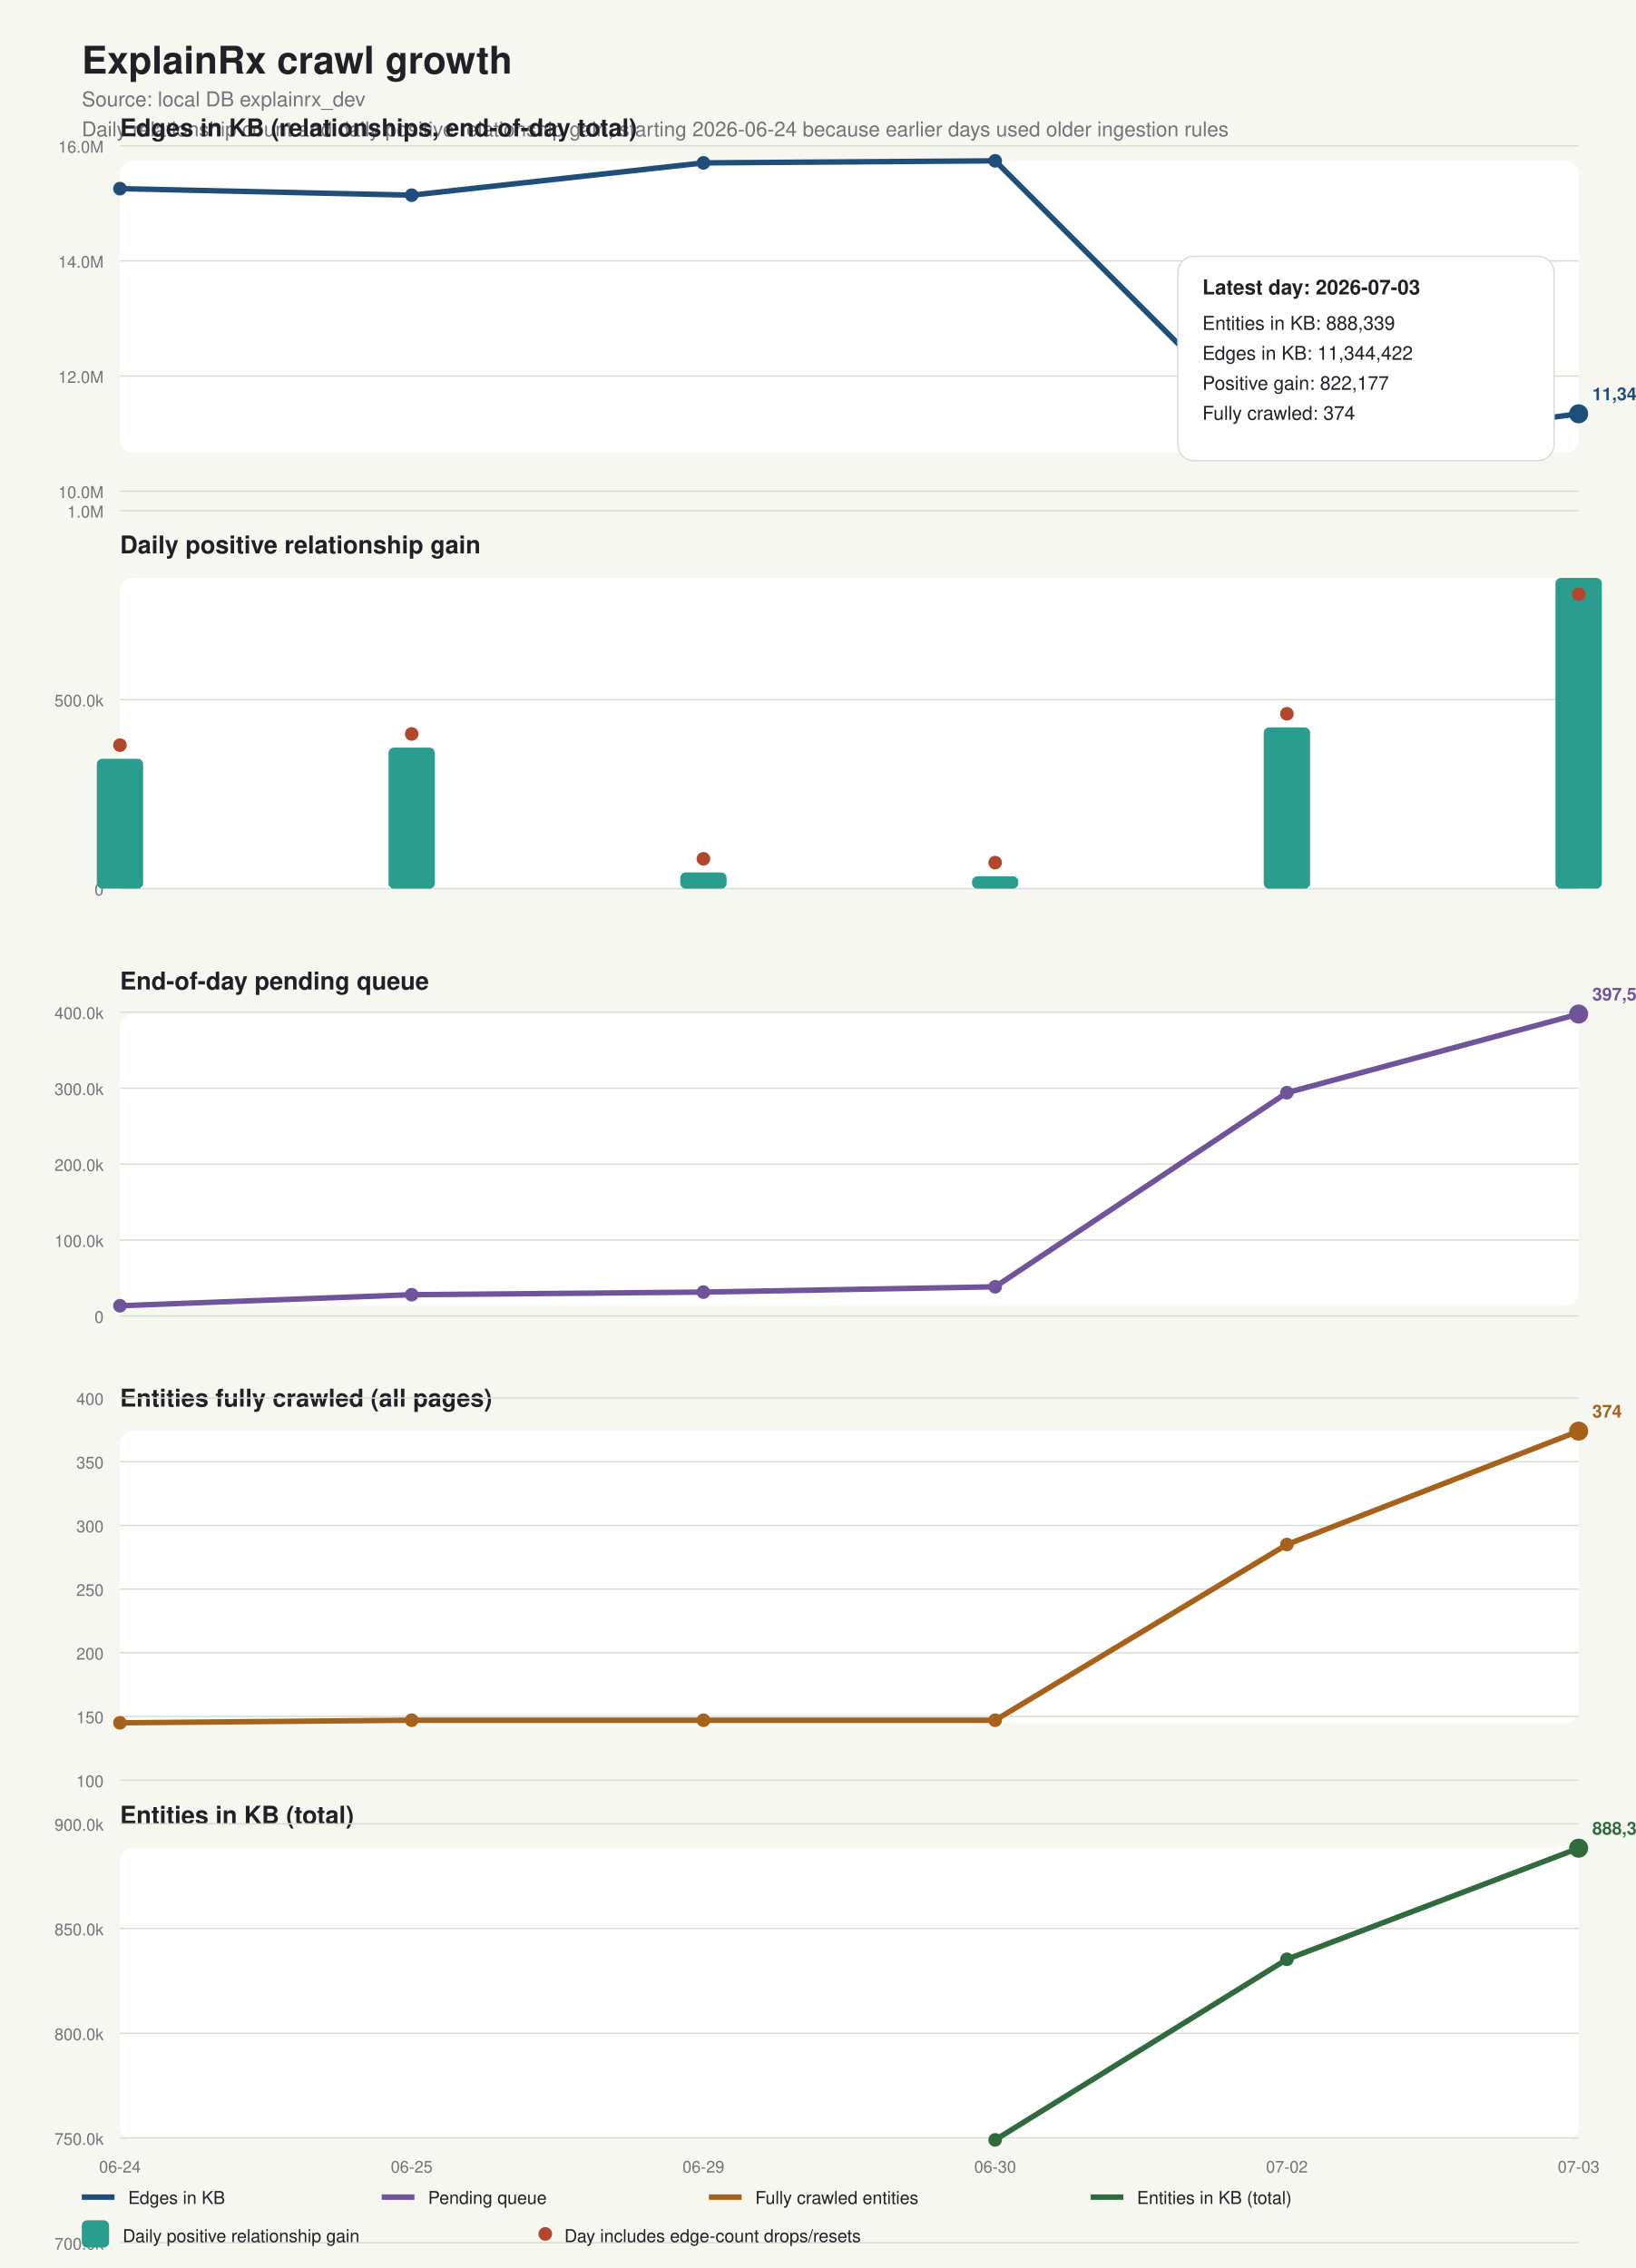
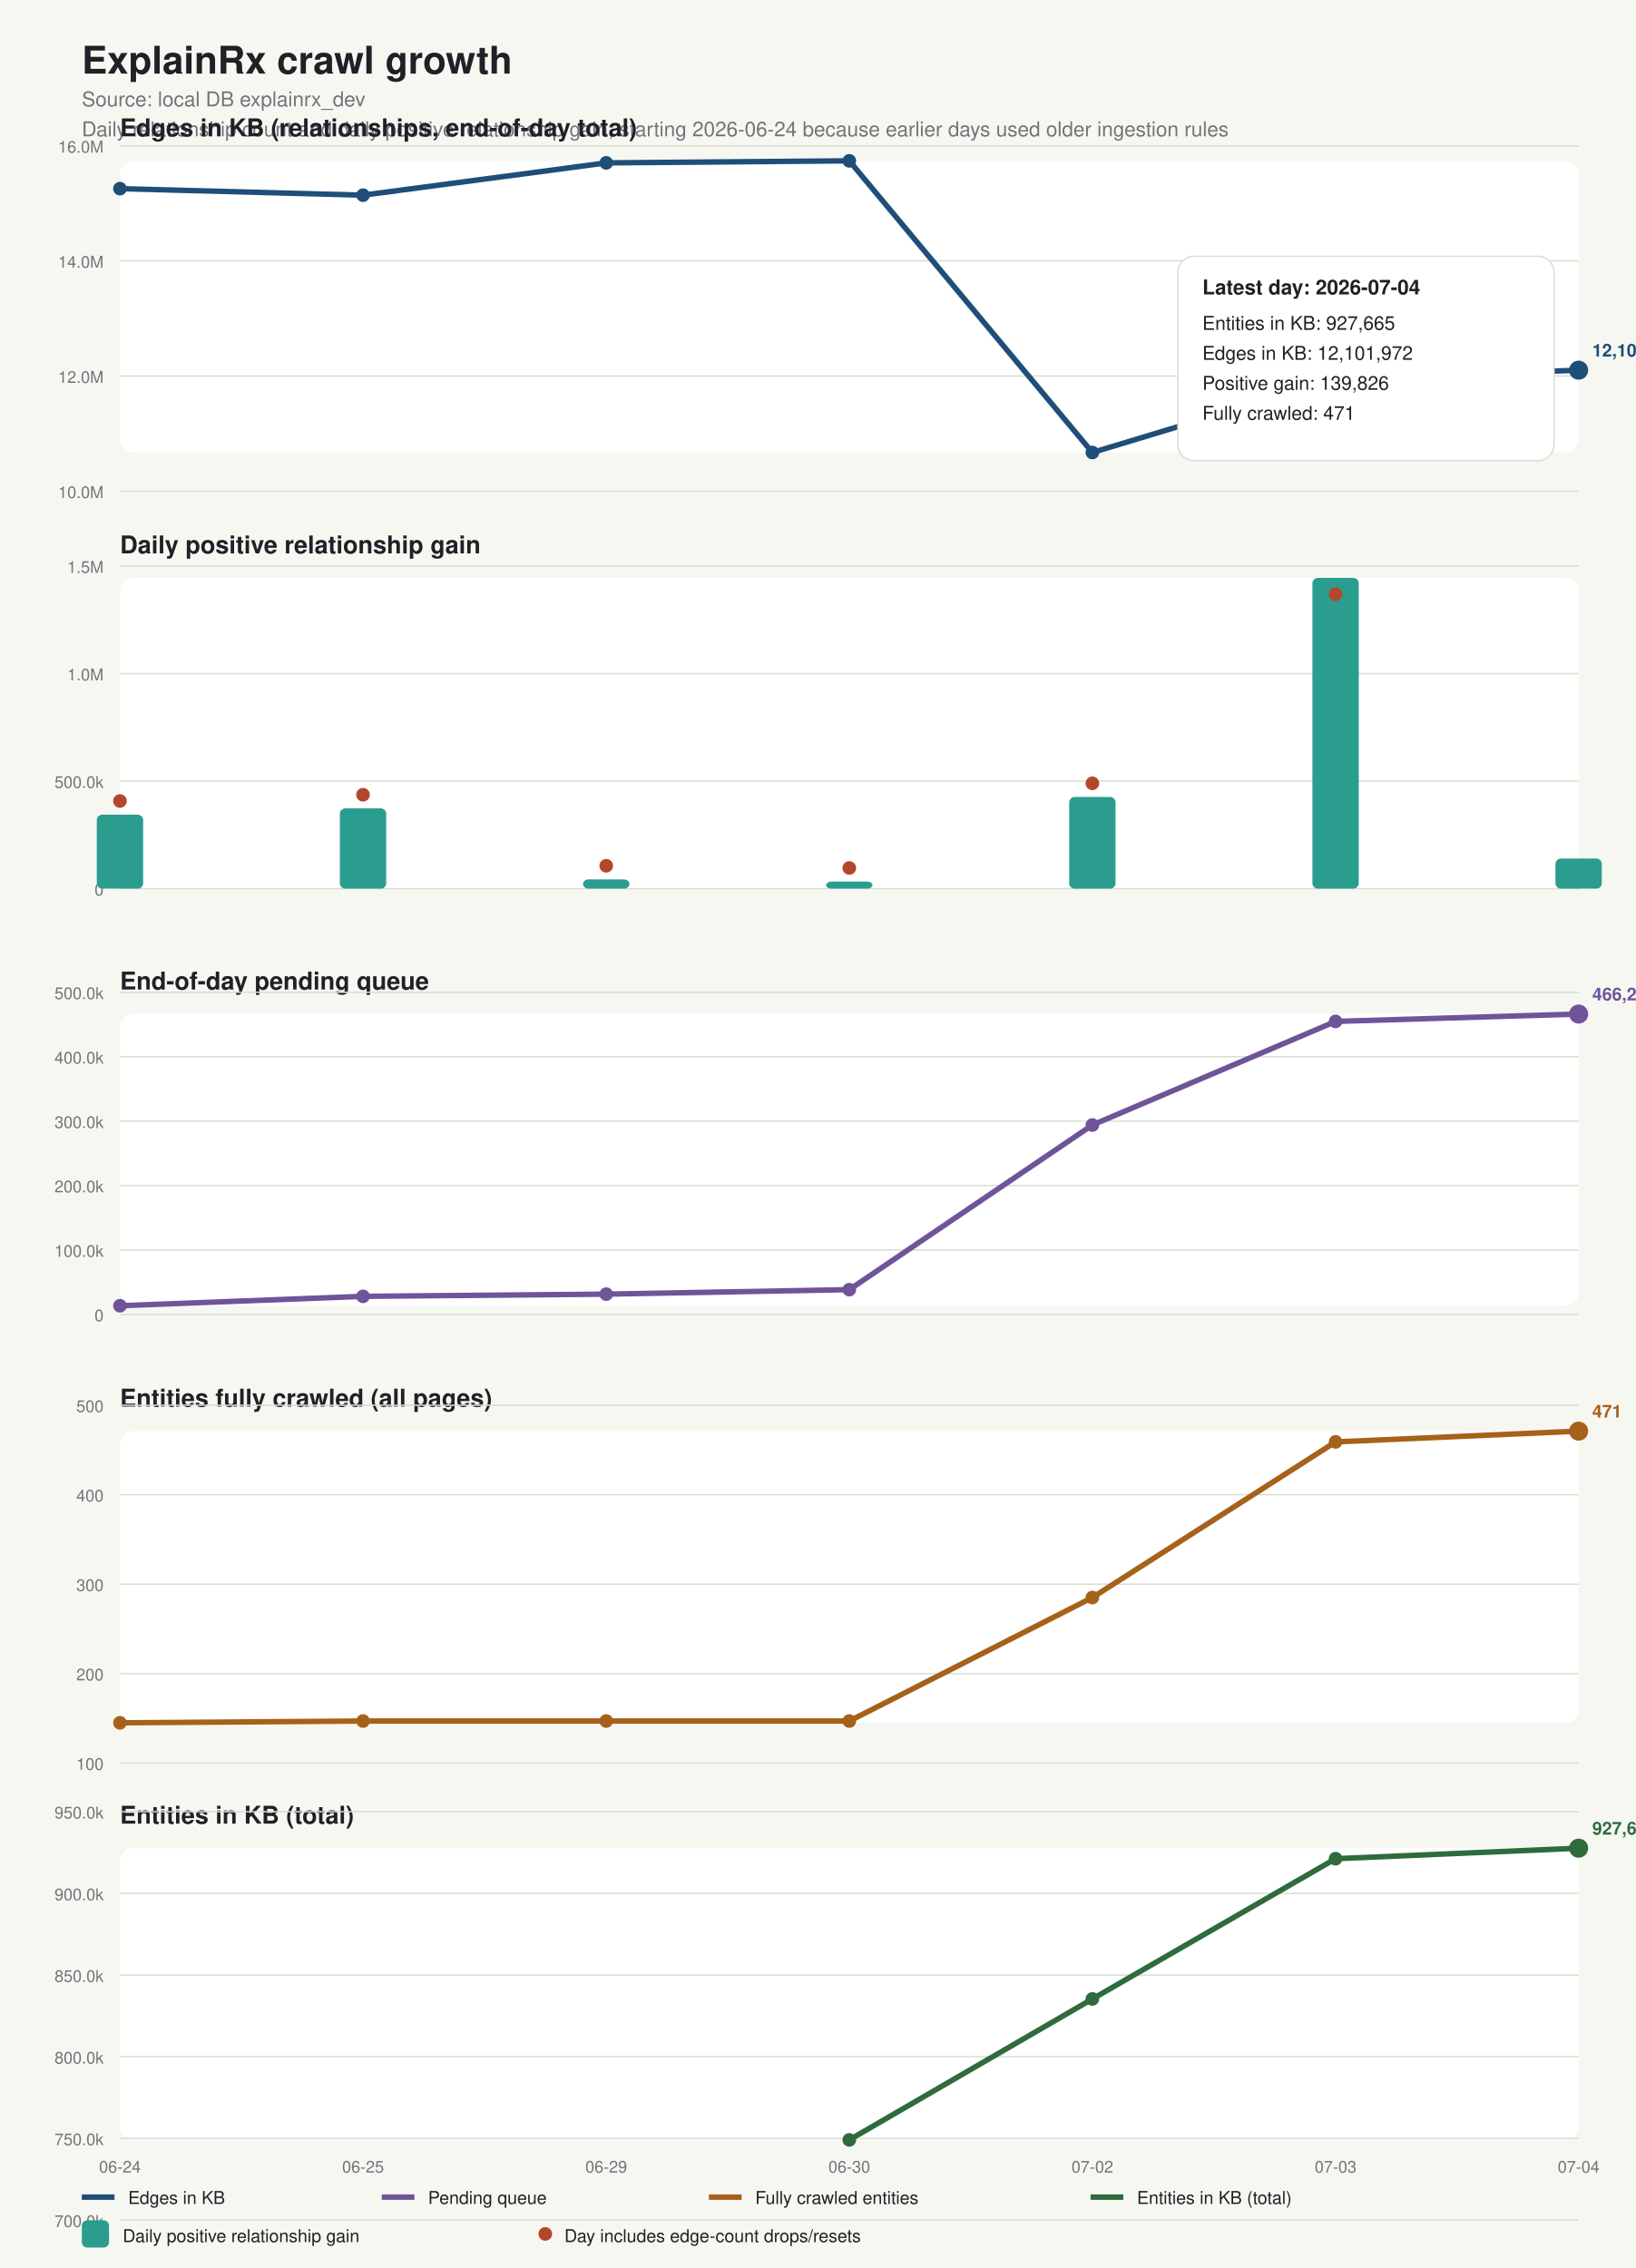
<svg xmlns="http://www.w3.org/2000/svg" width="1200" height="1664" viewBox="0 0 1200 1664">
  <rect width="100%" height="100%" fill="#f7f7f2" />
  <text x="60" y="54" font-family="Helvetica, Arial, sans-serif" font-size="28" font-weight="700" fill="#202126">ExplainRx crawl growth</text>
  <text x="60" y="78" font-family="Helvetica, Arial, sans-serif" font-size="15" fill="#70757a">Source: local DB explainrx_dev</text>
  <text x="60" y="100" font-family="Helvetica, Arial, sans-serif" font-size="15" fill="#70757a">Daily relationship count and daily positive relationship gain, starting 2026-06-24 because earlier days used older ingestion rules</text>
  <rect x="88" y="118" width="1070" height="214" fill="#ffffff" rx="10" />
  <rect x="88" y="424" width="1070" height="228" fill="#ffffff" rx="10" />
  <rect x="88" y="744" width="1070" height="214" fill="#ffffff" rx="10" />
  <rect x="88" y="1050" width="1070" height="214" fill="#ffffff" rx="10" />
  <rect x="88" y="1356" width="1070" height="214" fill="#ffffff" rx="10" />
  <text x="88" y="100" font-family="Helvetica, Arial, sans-serif" font-size="18" font-weight="700" fill="#202126">Edges in KB (relationships, end-of-day total)</text>
  <text x="88" y="406" font-family="Helvetica, Arial, sans-serif" font-size="18" font-weight="700" fill="#202126">Daily positive relationship gain</text>
  <text x="88" y="726" font-family="Helvetica, Arial, sans-serif" font-size="18" font-weight="700" fill="#202126">End-of-day pending queue</text>
  <text x="88" y="1032" font-family="Helvetica, Arial, sans-serif" font-size="18" font-weight="700" fill="#202126">Entities fully crawled (all pages)</text>
  <text x="88" y="1338" font-family="Helvetica, Arial, sans-serif" font-size="18" font-weight="700" fill="#202126">Entities in KB (total)</text>
  <line x1="88" y1="360.4" x2="1158" y2="360.4" stroke="#d8ddd2" stroke-width="1" />
  <text x="76" y="365.4" text-anchor="end" font-family="Helvetica, Arial, sans-serif" font-size="12" fill="#70757a">10.0M</text>
  <line x1="88" y1="275.9" x2="1158" y2="275.9" stroke="#d8ddd2" stroke-width="1" />
  <text x="76" y="280.9" text-anchor="end" font-family="Helvetica, Arial, sans-serif" font-size="12" fill="#70757a">12.0M</text>
  <line x1="88" y1="191.4" x2="1158" y2="191.4" stroke="#d8ddd2" stroke-width="1" />
  <text x="76" y="196.4" text-anchor="end" font-family="Helvetica, Arial, sans-serif" font-size="12" fill="#70757a">14.0M</text>
  <line x1="88" y1="107.0" x2="1158" y2="107.0" stroke="#d8ddd2" stroke-width="1" />
  <text x="76" y="112.0" text-anchor="end" font-family="Helvetica, Arial, sans-serif" font-size="12" fill="#70757a">16.0M</text>
  <line x1="88" y1="652.0" x2="1158" y2="652.0" stroke="#d8ddd2" stroke-width="1" />
  <text x="76" y="657.0" text-anchor="end" font-family="Helvetica, Arial, sans-serif" font-size="12" fill="#70757a">0</text>
-   <line x1="88" y1="513.3" x2="1158" y2="513.3" stroke="#d8ddd2" stroke-width="1" />
-   <text x="76" y="518.3" text-anchor="end" font-family="Helvetica, Arial, sans-serif" font-size="12" fill="#70757a">500.0k</text>
-   <line x1="88" y1="374.7" x2="1158" y2="374.7" stroke="#d8ddd2" stroke-width="1" />
-   <text x="76" y="379.7" text-anchor="end" font-family="Helvetica, Arial, sans-serif" font-size="12" fill="#70757a">1.0M</text>
-   <line x1="88" y1="965.5" x2="1158" y2="965.5" stroke="#d8ddd2" stroke-width="1" />
-   <text x="76" y="970.5" text-anchor="end" font-family="Helvetica, Arial, sans-serif" font-size="12" fill="#70757a">0</text>
-   <line x1="88" y1="909.8" x2="1158" y2="909.8" stroke="#d8ddd2" stroke-width="1" />
-   <text x="76" y="914.8" text-anchor="end" font-family="Helvetica, Arial, sans-serif" font-size="12" fill="#70757a">100.0k</text>
-   <line x1="88" y1="854.1" x2="1158" y2="854.1" stroke="#d8ddd2" stroke-width="1" />
-   <text x="76" y="859.1" text-anchor="end" font-family="Helvetica, Arial, sans-serif" font-size="12" fill="#70757a">200.0k</text>
-   <line x1="88" y1="798.4" x2="1158" y2="798.4" stroke="#d8ddd2" stroke-width="1" />
-   <text x="76" y="803.4" text-anchor="end" font-family="Helvetica, Arial, sans-serif" font-size="12" fill="#70757a">300.0k</text>
-   <line x1="88" y1="742.6" x2="1158" y2="742.6" stroke="#d8ddd2" stroke-width="1" />
-   <text x="76" y="747.6" text-anchor="end" font-family="Helvetica, Arial, sans-serif" font-size="12" fill="#70757a">400.0k</text>
-   <line x1="88" y1="1306.1" x2="1158" y2="1306.1" stroke="#d8ddd2" stroke-width="1" />
-   <text x="76" y="1311.1" text-anchor="end" font-family="Helvetica, Arial, sans-serif" font-size="12" fill="#70757a">100</text>
-   <line x1="88" y1="1259.3" x2="1158" y2="1259.3" stroke="#d8ddd2" stroke-width="1" />
-   <text x="76" y="1264.3" text-anchor="end" font-family="Helvetica, Arial, sans-serif" font-size="12" fill="#70757a">150</text>
-   <line x1="88" y1="1212.6" x2="1158" y2="1212.6" stroke="#d8ddd2" stroke-width="1" />
-   <text x="76" y="1217.6" text-anchor="end" font-family="Helvetica, Arial, sans-serif" font-size="12" fill="#70757a">200</text>
-   <line x1="88" y1="1165.9" x2="1158" y2="1165.9" stroke="#d8ddd2" stroke-width="1" />
-   <text x="76" y="1170.9" text-anchor="end" font-family="Helvetica, Arial, sans-serif" font-size="12" fill="#70757a">250</text>
-   <line x1="88" y1="1119.2" x2="1158" y2="1119.2" stroke="#d8ddd2" stroke-width="1" />
-   <text x="76" y="1124.2" text-anchor="end" font-family="Helvetica, Arial, sans-serif" font-size="12" fill="#70757a">300</text>
-   <line x1="88" y1="1072.4" x2="1158" y2="1072.4" stroke="#d8ddd2" stroke-width="1" />
-   <text x="76" y="1077.4" text-anchor="end" font-family="Helvetica, Arial, sans-serif" font-size="12" fill="#70757a">350</text>
-   <line x1="88" y1="1025.7" x2="1158" y2="1025.7" stroke="#d8ddd2" stroke-width="1" />
-   <text x="76" y="1030.7" text-anchor="end" font-family="Helvetica, Arial, sans-serif" font-size="12" fill="#70757a">400</text>
-   <line x1="88" y1="1645.5" x2="1158" y2="1645.5" stroke="#d8ddd2" stroke-width="1" />
-   <text x="76" y="1650.5" text-anchor="end" font-family="Helvetica, Arial, sans-serif" font-size="12" fill="#70757a">700.0k</text>
-   <line x1="88" y1="1568.6" x2="1158" y2="1568.6" stroke="#d8ddd2" stroke-width="1" />
-   <text x="76" y="1573.6" text-anchor="end" font-family="Helvetica, Arial, sans-serif" font-size="12" fill="#70757a">750.0k</text>
-   <line x1="88" y1="1491.8" x2="1158" y2="1491.8" stroke="#d8ddd2" stroke-width="1" />
-   <text x="76" y="1496.8" text-anchor="end" font-family="Helvetica, Arial, sans-serif" font-size="12" fill="#70757a">800.0k</text>
-   <line x1="88" y1="1414.9" x2="1158" y2="1414.9" stroke="#d8ddd2" stroke-width="1" />
-   <text x="76" y="1419.9" text-anchor="end" font-family="Helvetica, Arial, sans-serif" font-size="12" fill="#70757a">850.0k</text>
-   <line x1="88" y1="1338.1" x2="1158" y2="1338.1" stroke="#d8ddd2" stroke-width="1" />
-   <text x="76" y="1343.1" text-anchor="end" font-family="Helvetica, Arial, sans-serif" font-size="12" fill="#70757a">900.0k</text>
-   <path d="M 88.0 138.4 L 302.0 143.2 L 516.0 119.5 L 730.0 118.0 L 944.0 332.0 L 1158.0 303.6" fill="none" stroke="#1f4e79" stroke-width="4" stroke-linecap="round" stroke-linejoin="round" />
+   <line x1="88" y1="573.1" x2="1158" y2="573.1" stroke="#d8ddd2" stroke-width="1" />
+   <text x="76" y="578.1" text-anchor="end" font-family="Helvetica, Arial, sans-serif" font-size="12" fill="#70757a">500.0k</text>
+   <line x1="88" y1="494.2" x2="1158" y2="494.2" stroke="#d8ddd2" stroke-width="1" />
+   <text x="76" y="499.2" text-anchor="end" font-family="Helvetica, Arial, sans-serif" font-size="12" fill="#70757a">1.0M</text>
+   <line x1="88" y1="415.3" x2="1158" y2="415.3" stroke="#d8ddd2" stroke-width="1" />
+   <text x="76" y="420.3" text-anchor="end" font-family="Helvetica, Arial, sans-serif" font-size="12" fill="#70757a">1.5M</text>
+   <line x1="88" y1="964.4" x2="1158" y2="964.4" stroke="#d8ddd2" stroke-width="1" />
+   <text x="76" y="969.4" text-anchor="end" font-family="Helvetica, Arial, sans-serif" font-size="12" fill="#70757a">0</text>
+   <line x1="88" y1="917.1" x2="1158" y2="917.1" stroke="#d8ddd2" stroke-width="1" />
+   <text x="76" y="922.1" text-anchor="end" font-family="Helvetica, Arial, sans-serif" font-size="12" fill="#70757a">100.0k</text>
+   <line x1="88" y1="869.8" x2="1158" y2="869.8" stroke="#d8ddd2" stroke-width="1" />
+   <text x="76" y="874.8" text-anchor="end" font-family="Helvetica, Arial, sans-serif" font-size="12" fill="#70757a">200.0k</text>
+   <line x1="88" y1="822.6" x2="1158" y2="822.6" stroke="#d8ddd2" stroke-width="1" />
+   <text x="76" y="827.6" text-anchor="end" font-family="Helvetica, Arial, sans-serif" font-size="12" fill="#70757a">300.0k</text>
+   <line x1="88" y1="775.3" x2="1158" y2="775.3" stroke="#d8ddd2" stroke-width="1" />
+   <text x="76" y="780.3" text-anchor="end" font-family="Helvetica, Arial, sans-serif" font-size="12" fill="#70757a">400.0k</text>
+   <line x1="88" y1="728.0" x2="1158" y2="728.0" stroke="#d8ddd2" stroke-width="1" />
+   <text x="76" y="733.0" text-anchor="end" font-family="Helvetica, Arial, sans-serif" font-size="12" fill="#70757a">500.0k</text>
+   <line x1="88" y1="1293.5" x2="1158" y2="1293.5" stroke="#d8ddd2" stroke-width="1" />
+   <text x="76" y="1298.5" text-anchor="end" font-family="Helvetica, Arial, sans-serif" font-size="12" fill="#70757a">100</text>
+   <line x1="88" y1="1227.9" x2="1158" y2="1227.9" stroke="#d8ddd2" stroke-width="1" />
+   <text x="76" y="1232.9" text-anchor="end" font-family="Helvetica, Arial, sans-serif" font-size="12" fill="#70757a">200</text>
+   <line x1="88" y1="1162.3" x2="1158" y2="1162.3" stroke="#d8ddd2" stroke-width="1" />
+   <text x="76" y="1167.3" text-anchor="end" font-family="Helvetica, Arial, sans-serif" font-size="12" fill="#70757a">300</text>
+   <line x1="88" y1="1096.6" x2="1158" y2="1096.6" stroke="#d8ddd2" stroke-width="1" />
+   <text x="76" y="1101.6" text-anchor="end" font-family="Helvetica, Arial, sans-serif" font-size="12" fill="#70757a">400</text>
+   <line x1="88" y1="1031.0" x2="1158" y2="1031.0" stroke="#d8ddd2" stroke-width="1" />
+   <text x="76" y="1036.0" text-anchor="end" font-family="Helvetica, Arial, sans-serif" font-size="12" fill="#70757a">500</text>
+   <line x1="88" y1="1628.9" x2="1158" y2="1628.9" stroke="#d8ddd2" stroke-width="1" />
+   <text x="76" y="1633.9" text-anchor="end" font-family="Helvetica, Arial, sans-serif" font-size="12" fill="#70757a">700.0k</text>
+   <line x1="88" y1="1568.9" x2="1158" y2="1568.9" stroke="#d8ddd2" stroke-width="1" />
+   <text x="76" y="1573.9" text-anchor="end" font-family="Helvetica, Arial, sans-serif" font-size="12" fill="#70757a">750.0k</text>
+   <line x1="88" y1="1509.0" x2="1158" y2="1509.0" stroke="#d8ddd2" stroke-width="1" />
+   <text x="76" y="1514.0" text-anchor="end" font-family="Helvetica, Arial, sans-serif" font-size="12" fill="#70757a">800.0k</text>
+   <line x1="88" y1="1449.1" x2="1158" y2="1449.1" stroke="#d8ddd2" stroke-width="1" />
+   <text x="76" y="1454.1" text-anchor="end" font-family="Helvetica, Arial, sans-serif" font-size="12" fill="#70757a">850.0k</text>
+   <line x1="88" y1="1389.2" x2="1158" y2="1389.2" stroke="#d8ddd2" stroke-width="1" />
+   <text x="76" y="1394.2" text-anchor="end" font-family="Helvetica, Arial, sans-serif" font-size="12" fill="#70757a">900.0k</text>
+   <line x1="88" y1="1329.2" x2="1158" y2="1329.2" stroke="#d8ddd2" stroke-width="1" />
+   <text x="76" y="1334.2" text-anchor="end" font-family="Helvetica, Arial, sans-serif" font-size="12" fill="#70757a">950.0k</text>
+   <path d="M 88.0 138.4 L 266.3 143.2 L 444.7 119.5 L 623.0 118.0 L 801.3 332.0 L 979.7 278.1 L 1158.0 271.6" fill="none" stroke="#1f4e79" stroke-width="4" stroke-linecap="round" stroke-linejoin="round" />
  <circle cx="88.0" cy="138.4" r="5" fill="#1f4e79" />
-   <circle cx="302.0" cy="143.2" r="5" fill="#1f4e79" />
-   <circle cx="516.0" cy="119.5" r="5" fill="#1f4e79" />
-   <circle cx="730.0" cy="118.0" r="5" fill="#1f4e79" />
-   <circle cx="944.0" cy="332.0" r="5" fill="#1f4e79" />
-   <circle cx="1158.0" cy="303.6" r="7" fill="#1f4e79" />
-   <text x="1168.0" y="293.6" font-family="Helvetica, Arial, sans-serif" font-size="13" font-weight="700" fill="#1f4e79">11,344,422</text>
-   <rect x="71.0" y="556.7" width="34" height="95.3" rx="4" fill="#2a9d8f" />
-   <circle cx="88.0" cy="546.7" r="5" fill="#b3472c" />
-   <rect x="285.0" y="548.5" width="34" height="103.5" rx="4" fill="#2a9d8f" />
-   <circle cx="302.0" cy="538.5" r="5" fill="#b3472c" />
-   <rect x="499.0" y="640.1" width="34" height="11.9" rx="4" fill="#2a9d8f" />
-   <circle cx="516.0" cy="630.1" r="5" fill="#b3472c" />
-   <rect x="713.0" y="642.9" width="34" height="9.1" rx="4" fill="#2a9d8f" />
-   <circle cx="730.0" cy="632.9" r="5" fill="#b3472c" />
-   <rect x="927.0" y="533.7" width="34" height="118.3" rx="4" fill="#2a9d8f" />
-   <circle cx="944.0" cy="523.7" r="5" fill="#b3472c" />
-   <rect x="1141.0" y="424.0" width="34" height="228.0" rx="4" fill="#2a9d8f" />
-   <circle cx="1158.0" cy="436.0" r="5" fill="#b3472c" />
-   <path d="M 88.0 958.0 L 302.0 949.9 L 516.0 948.0 L 730.0 944.1 L 944.0 801.7 L 1158.0 744.0" fill="none" stroke="#6f5499" stroke-width="4" stroke-linecap="round" stroke-linejoin="round" />
+   <circle cx="266.3" cy="143.2" r="5" fill="#1f4e79" />
+   <circle cx="444.7" cy="119.5" r="5" fill="#1f4e79" />
+   <circle cx="623.0" cy="118.0" r="5" fill="#1f4e79" />
+   <circle cx="801.3" cy="332.0" r="5" fill="#1f4e79" />
+   <circle cx="979.7" cy="278.1" r="5" fill="#1f4e79" />
+   <circle cx="1158.0" cy="271.6" r="7" fill="#1f4e79" />
+   <text x="1168.0" y="261.6" font-family="Helvetica, Arial, sans-serif" font-size="13" font-weight="700" fill="#1f4e79">12,101,972</text>
+   <rect x="71.0" y="597.7" width="34" height="54.3" rx="4" fill="#2a9d8f" />
+   <circle cx="88.0" cy="587.7" r="5" fill="#b3472c" />
+   <rect x="249.3" y="593.1" width="34" height="58.9" rx="4" fill="#2a9d8f" />
+   <circle cx="266.3" cy="583.1" r="5" fill="#b3472c" />
+   <rect x="427.7" y="645.2" width="34" height="6.8" rx="4" fill="#2a9d8f" />
+   <circle cx="444.7" cy="635.2" r="5" fill="#b3472c" />
+   <rect x="606.0" y="646.8" width="34" height="5.2" rx="4" fill="#2a9d8f" />
+   <circle cx="623.0" cy="636.8" r="5" fill="#b3472c" />
+   <rect x="784.3" y="584.7" width="34" height="67.3" rx="4" fill="#2a9d8f" />
+   <circle cx="801.3" cy="574.7" r="5" fill="#b3472c" />
+   <rect x="962.7" y="424.0" width="34" height="228.0" rx="4" fill="#2a9d8f" />
+   <circle cx="979.7" cy="436.0" r="5" fill="#b3472c" />
+   <rect x="1141.0" y="629.9" width="34" height="22.1" rx="4" fill="#2a9d8f" />
+   <path d="M 88.0 958.0 L 266.3 951.1 L 444.7 949.5 L 623.0 946.2 L 801.3 825.4 L 979.7 749.4 L 1158.0 744.0" fill="none" stroke="#6f5499" stroke-width="4" stroke-linecap="round" stroke-linejoin="round" />
  <circle cx="88.0" cy="958.0" r="5" fill="#6f5499" />
-   <circle cx="302.0" cy="949.9" r="5" fill="#6f5499" />
-   <circle cx="516.0" cy="948.0" r="5" fill="#6f5499" />
-   <circle cx="730.0" cy="944.1" r="5" fill="#6f5499" />
-   <circle cx="944.0" cy="801.7" r="5" fill="#6f5499" />
+   <circle cx="266.3" cy="951.1" r="5" fill="#6f5499" />
+   <circle cx="444.7" cy="949.5" r="5" fill="#6f5499" />
+   <circle cx="623.0" cy="946.2" r="5" fill="#6f5499" />
+   <circle cx="801.3" cy="825.4" r="5" fill="#6f5499" />
+   <circle cx="979.7" cy="749.4" r="5" fill="#6f5499" />
  <circle cx="1158.0" cy="744.0" r="7" fill="#6f5499" />
-   <text x="1168.0" y="734.0" font-family="Helvetica, Arial, sans-serif" font-size="13" font-weight="700" fill="#6f5499">397,542</text>
-   <path d="M 88.0 1264.0 L 302.0 1262.1 L 516.0 1262.1 L 730.0 1262.1 L 944.0 1133.2 L 1158.0 1050.0" fill="none" stroke="#a6611a" stroke-width="4" stroke-linecap="round" stroke-linejoin="round" />
+   <text x="1168.0" y="734.0" font-family="Helvetica, Arial, sans-serif" font-size="13" font-weight="700" fill="#6f5499">466,251</text>
+   <path d="M 88.0 1264.0 L 266.3 1262.7 L 444.7 1262.7 L 623.0 1262.7 L 801.3 1172.1 L 979.7 1057.9 L 1158.0 1050.0" fill="none" stroke="#a6611a" stroke-width="4" stroke-linecap="round" stroke-linejoin="round" />
  <circle cx="88.0" cy="1264.0" r="5" fill="#a6611a" />
-   <circle cx="302.0" cy="1262.1" r="5" fill="#a6611a" />
-   <circle cx="516.0" cy="1262.1" r="5" fill="#a6611a" />
-   <circle cx="730.0" cy="1262.1" r="5" fill="#a6611a" />
-   <circle cx="944.0" cy="1133.2" r="5" fill="#a6611a" />
+   <circle cx="266.3" cy="1262.7" r="5" fill="#a6611a" />
+   <circle cx="444.7" cy="1262.7" r="5" fill="#a6611a" />
+   <circle cx="623.0" cy="1262.7" r="5" fill="#a6611a" />
+   <circle cx="801.3" cy="1172.1" r="5" fill="#a6611a" />
+   <circle cx="979.7" cy="1057.9" r="5" fill="#a6611a" />
  <circle cx="1158.0" cy="1050.0" r="7" fill="#a6611a" />
-   <text x="1168.0" y="1040.0" font-family="Helvetica, Arial, sans-serif" font-size="13" font-weight="700" fill="#a6611a">374</text>
-   <path d="M 730.0 1570.0 L 944.0 1437.5 L 1158.0 1356.0" fill="none" stroke="#2f6b3c" stroke-width="4" stroke-linecap="round" stroke-linejoin="round" />
-   <circle cx="730.0" cy="1570.0" r="5" fill="#2f6b3c" />
-   <circle cx="944.0" cy="1437.5" r="5" fill="#2f6b3c" />
+   <text x="1168.0" y="1040.0" font-family="Helvetica, Arial, sans-serif" font-size="13" font-weight="700" fill="#a6611a">471</text>
+   <path d="M 623.0 1570.0 L 801.3 1466.6 L 979.7 1363.7 L 1158.0 1356.0" fill="none" stroke="#2f6b3c" stroke-width="4" stroke-linecap="round" stroke-linejoin="round" />
+   <circle cx="623.0" cy="1570.0" r="5" fill="#2f6b3c" />
+   <circle cx="801.3" cy="1466.6" r="5" fill="#2f6b3c" />
+   <circle cx="979.7" cy="1363.7" r="5" fill="#2f6b3c" />
  <circle cx="1158.0" cy="1356.0" r="7" fill="#2f6b3c" />
-   <text x="1168.0" y="1346.0" font-family="Helvetica, Arial, sans-serif" font-size="13" font-weight="700" fill="#2f6b3c">888,339</text>
+   <text x="1168.0" y="1346.0" font-family="Helvetica, Arial, sans-serif" font-size="13" font-weight="700" fill="#2f6b3c">927,665</text>
  <text x="88.0" y="1594" text-anchor="middle" font-family="Helvetica, Arial, sans-serif" font-size="12" fill="#70757a">06-24</text>
-   <text x="302.0" y="1594" text-anchor="middle" font-family="Helvetica, Arial, sans-serif" font-size="12" fill="#70757a">06-25</text>
-   <text x="516.0" y="1594" text-anchor="middle" font-family="Helvetica, Arial, sans-serif" font-size="12" fill="#70757a">06-29</text>
-   <text x="730.0" y="1594" text-anchor="middle" font-family="Helvetica, Arial, sans-serif" font-size="12" fill="#70757a">06-30</text>
-   <text x="944.0" y="1594" text-anchor="middle" font-family="Helvetica, Arial, sans-serif" font-size="12" fill="#70757a">07-02</text>
-   <text x="1158.0" y="1594" text-anchor="middle" font-family="Helvetica, Arial, sans-serif" font-size="12" fill="#70757a">07-03</text>
+   <text x="266.3" y="1594" text-anchor="middle" font-family="Helvetica, Arial, sans-serif" font-size="12" fill="#70757a">06-25</text>
+   <text x="444.7" y="1594" text-anchor="middle" font-family="Helvetica, Arial, sans-serif" font-size="12" fill="#70757a">06-29</text>
+   <text x="623.0" y="1594" text-anchor="middle" font-family="Helvetica, Arial, sans-serif" font-size="12" fill="#70757a">06-30</text>
+   <text x="801.3" y="1594" text-anchor="middle" font-family="Helvetica, Arial, sans-serif" font-size="12" fill="#70757a">07-02</text>
+   <text x="979.7" y="1594" text-anchor="middle" font-family="Helvetica, Arial, sans-serif" font-size="12" fill="#70757a">07-03</text>
+   <text x="1158.0" y="1594" text-anchor="middle" font-family="Helvetica, Arial, sans-serif" font-size="12" fill="#70757a">07-04</text>
  <rect x="864" y="188" width="276" height="150" rx="12" fill="#ffffff" stroke="#d8ddd2" />
-   <text x="882" y="216" font-family="Helvetica, Arial, sans-serif" font-size="15" font-weight="700" fill="#202126">Latest day: 2026-07-03</text>
-   <text x="882" y="242" font-family="Helvetica, Arial, sans-serif" font-size="14" fill="#202126">Entities in KB: 888,339</text>
-   <text x="882" y="264" font-family="Helvetica, Arial, sans-serif" font-size="14" fill="#202126">Edges in KB: 11,344,422</text>
-   <text x="882" y="286" font-family="Helvetica, Arial, sans-serif" font-size="14" fill="#202126">Positive gain: 822,177</text>
-   <text x="882" y="308" font-family="Helvetica, Arial, sans-serif" font-size="14" fill="#202126">Fully crawled: 374</text>
+   <text x="882" y="216" font-family="Helvetica, Arial, sans-serif" font-size="15" font-weight="700" fill="#202126">Latest day: 2026-07-04</text>
+   <text x="882" y="242" font-family="Helvetica, Arial, sans-serif" font-size="14" fill="#202126">Entities in KB: 927,665</text>
+   <text x="882" y="264" font-family="Helvetica, Arial, sans-serif" font-size="14" fill="#202126">Edges in KB: 12,101,972</text>
+   <text x="882" y="286" font-family="Helvetica, Arial, sans-serif" font-size="14" fill="#202126">Positive gain: 139,826</text>
+   <text x="882" y="308" font-family="Helvetica, Arial, sans-serif" font-size="14" fill="#202126">Fully crawled: 471</text>
  <line x1="60" y1="1612" x2="84" y2="1612" stroke="#1f4e79" stroke-width="4" />
  <text x="94" y="1617" font-family="Helvetica, Arial, sans-serif" font-size="13" fill="#202126">Edges in KB</text>
  <line x1="280" y1="1612" x2="304" y2="1612" stroke="#6f5499" stroke-width="4" />
  <text x="314" y="1617" font-family="Helvetica, Arial, sans-serif" font-size="13" fill="#202126">Pending queue</text>
  <line x1="520" y1="1612" x2="544" y2="1612" stroke="#a6611a" stroke-width="4" />
  <text x="554" y="1617" font-family="Helvetica, Arial, sans-serif" font-size="13" fill="#202126">Fully crawled entities</text>
  <line x1="800" y1="1612" x2="824" y2="1612" stroke="#2f6b3c" stroke-width="4" />
  <text x="834" y="1617" font-family="Helvetica, Arial, sans-serif" font-size="13" fill="#202126">Entities in KB (total)</text>
  <rect x="60" y="1629" width="20" height="20" rx="4" fill="#2a9d8f" />
  <text x="90" y="1645" font-family="Helvetica, Arial, sans-serif" font-size="13" fill="#202126">Daily positive relationship gain</text>
  <circle cx="400" cy="1639" r="5" fill="#b3472c" />
  <text x="414" y="1645" font-family="Helvetica, Arial, sans-serif" font-size="13" fill="#202126">Day includes edge-count drops/resets</text>
</svg>
